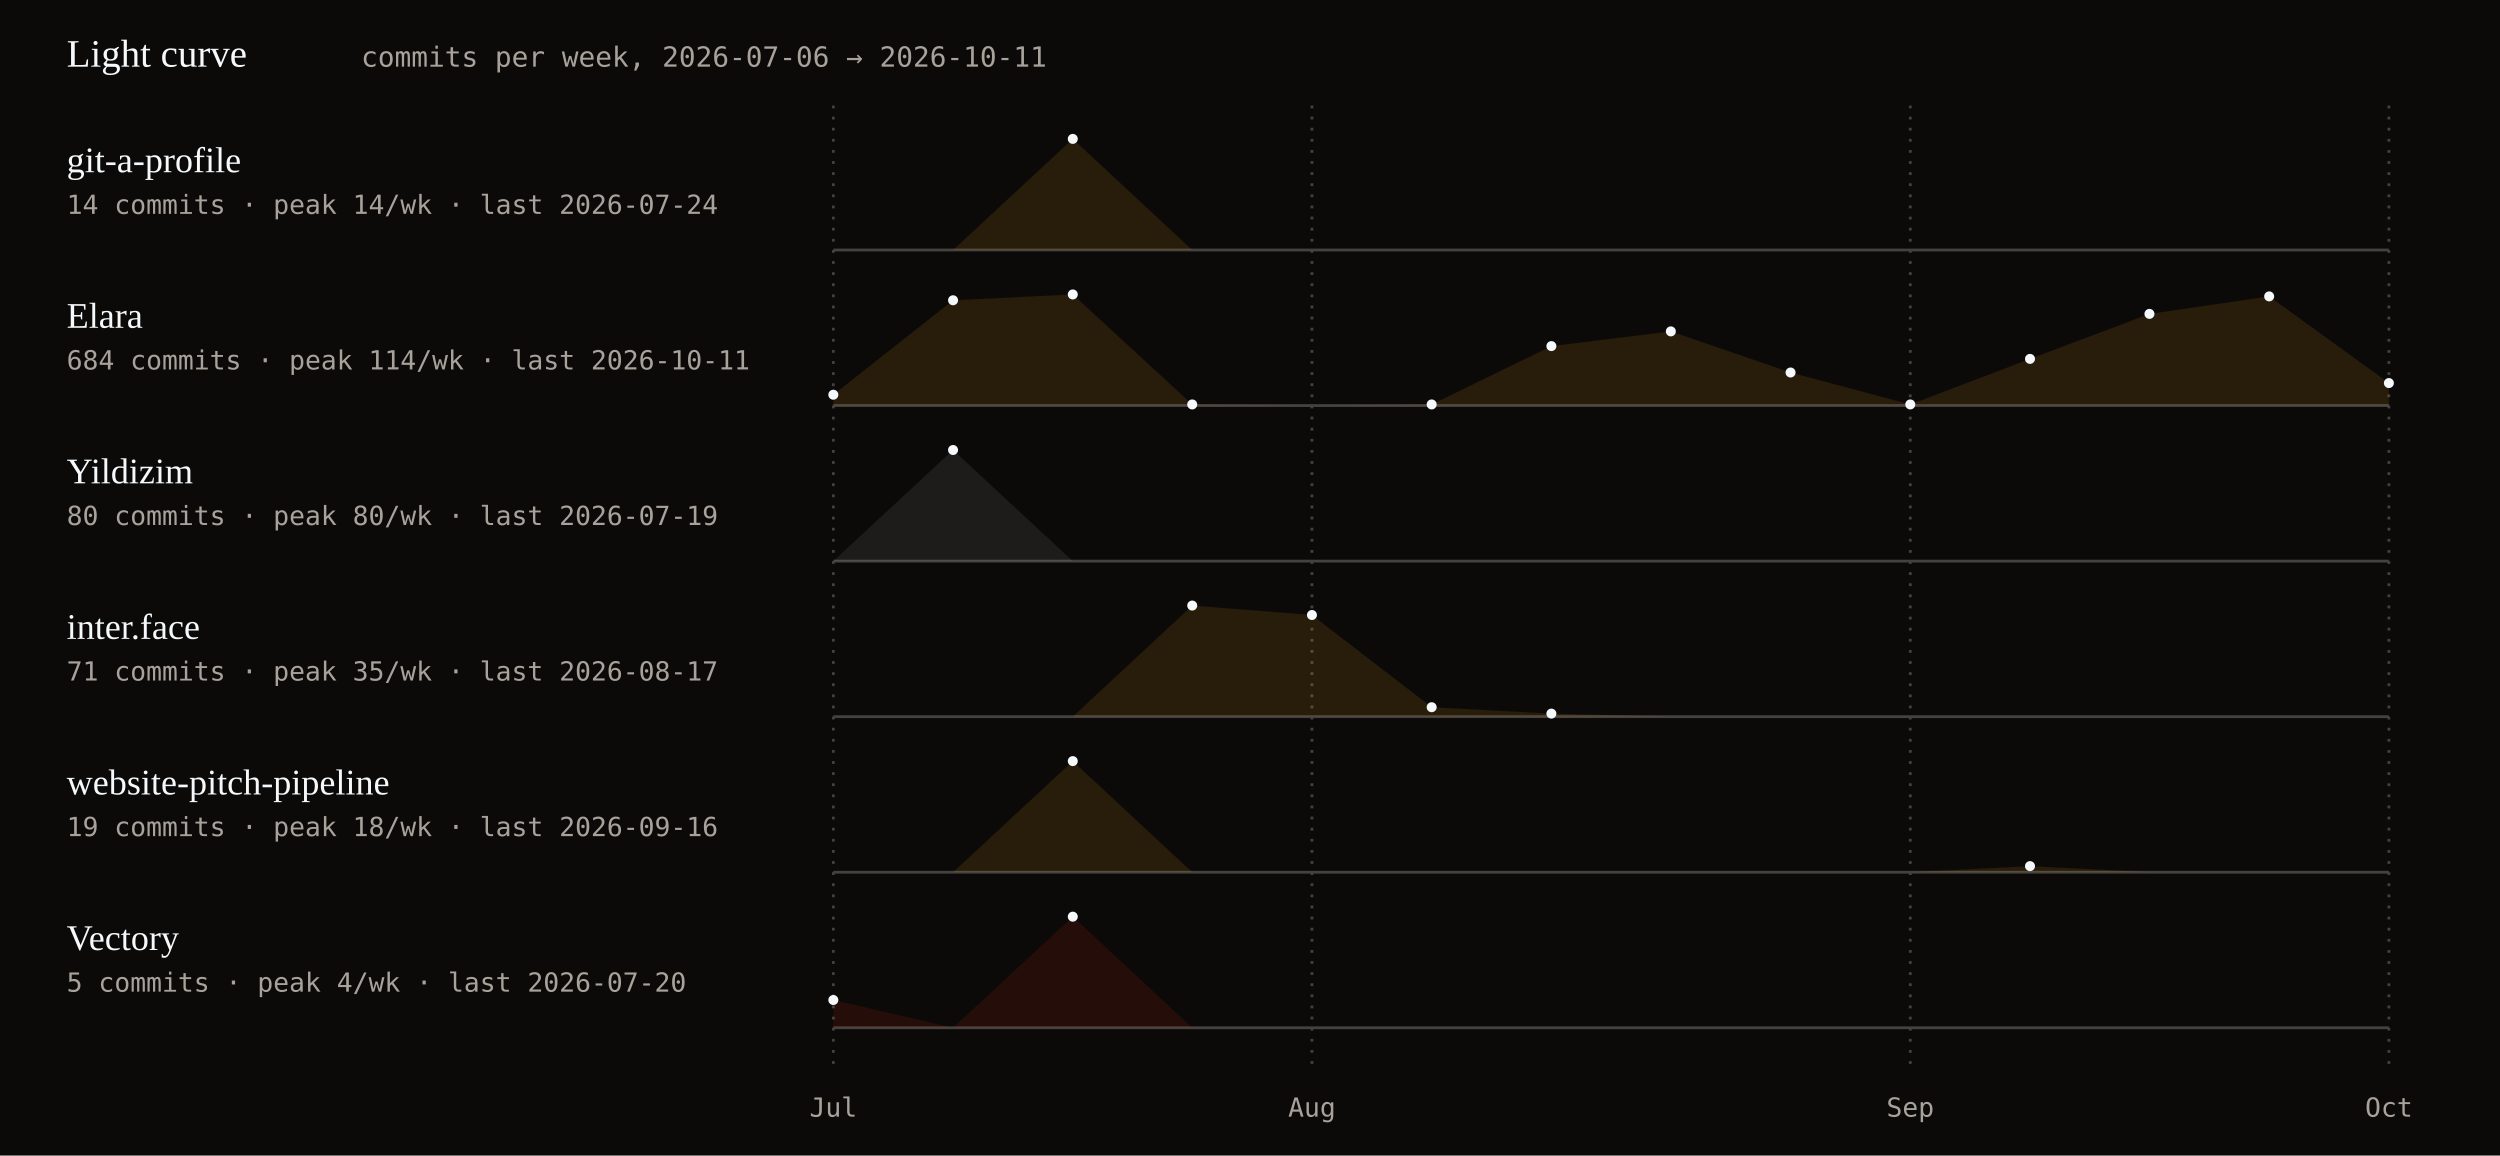
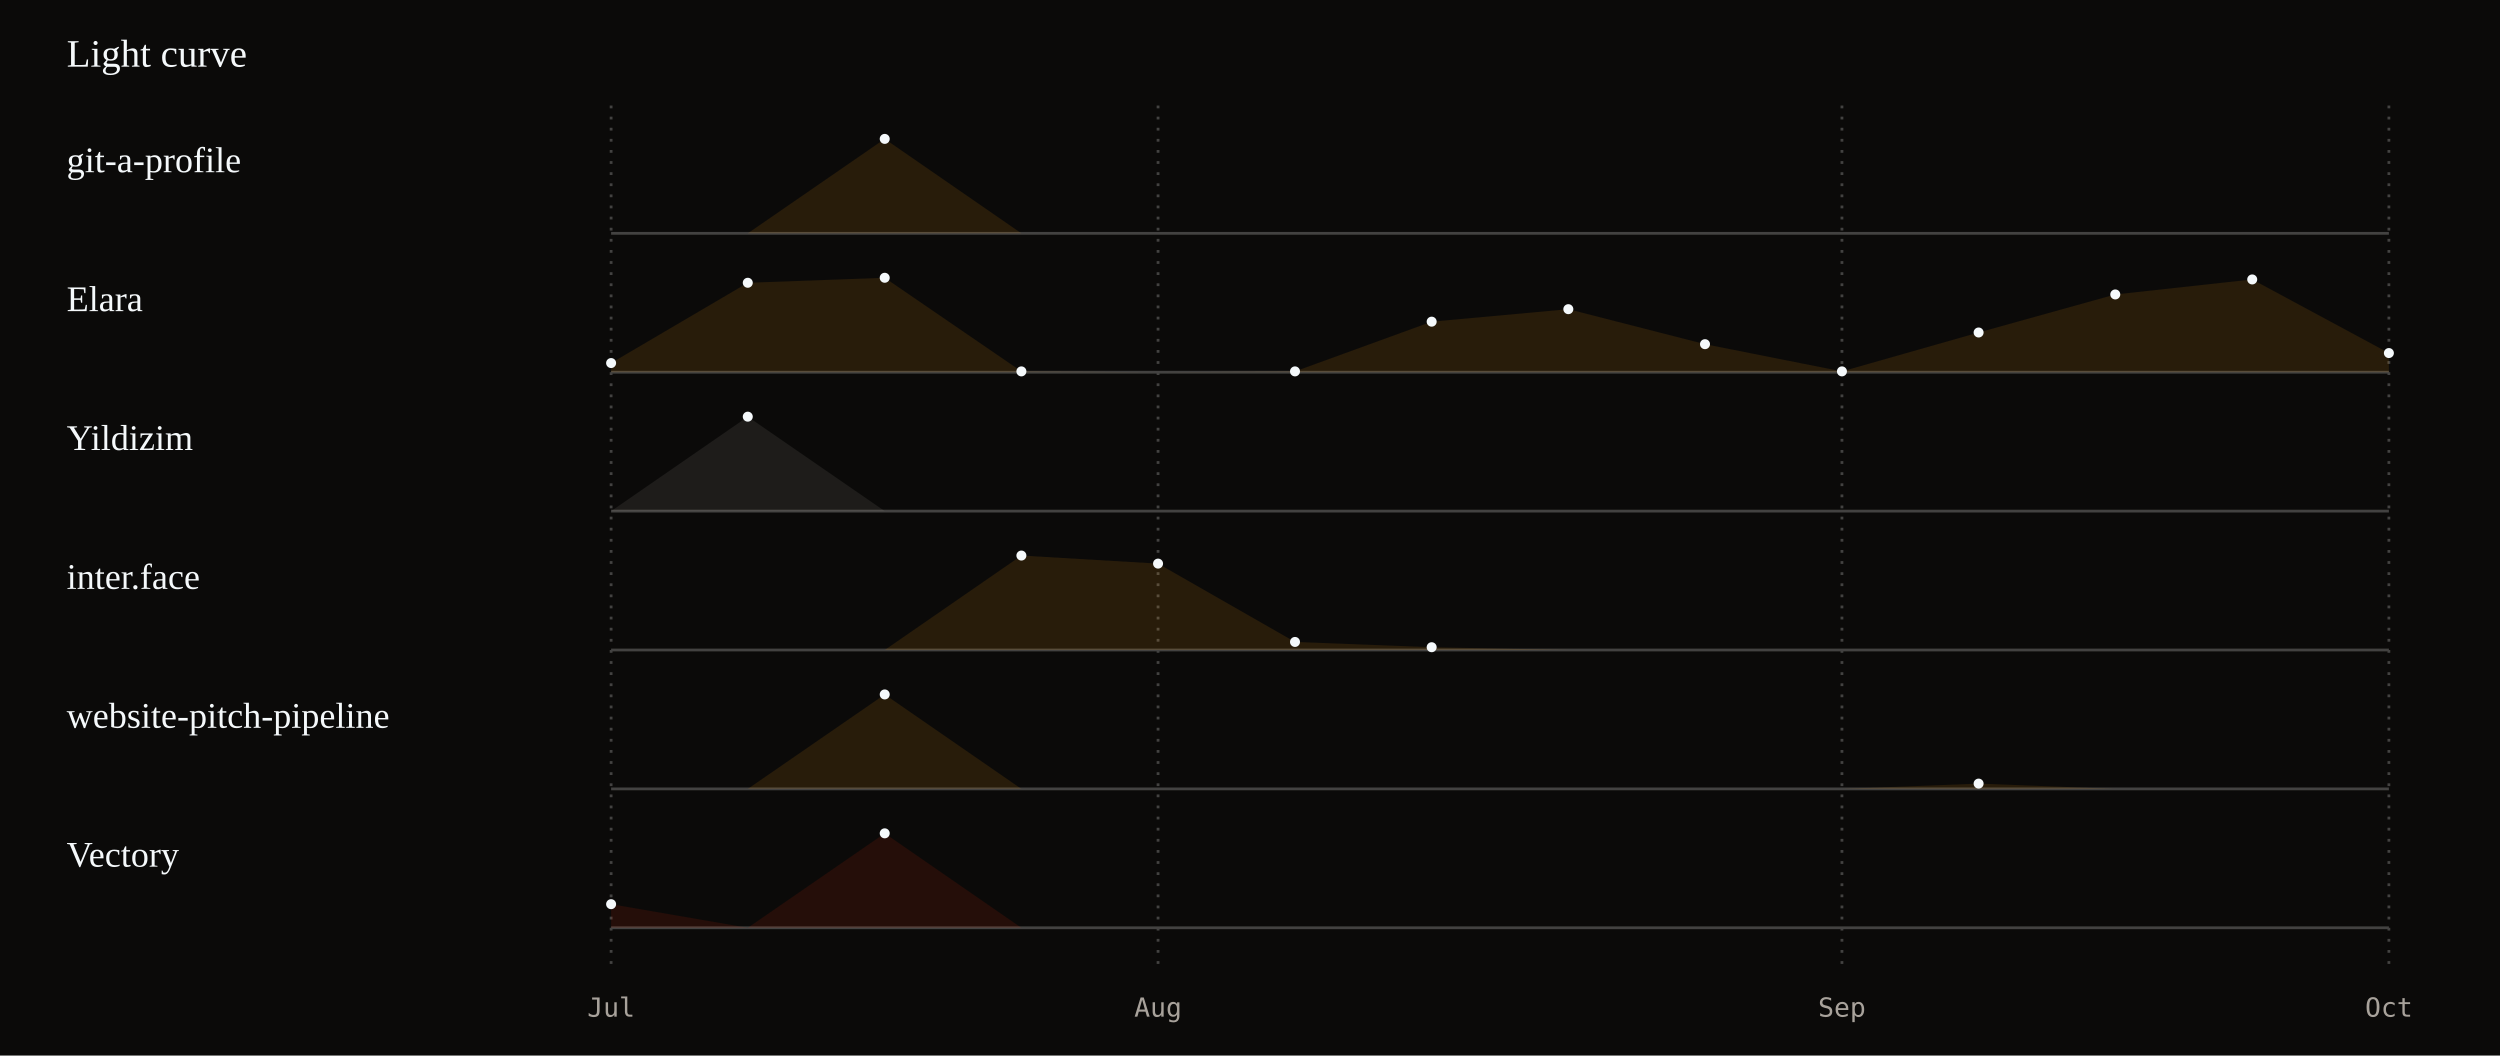
- <svg xmlns="http://www.w3.org/2000/svg" viewBox="0 0 900 416" width="100%" role="img" aria-labelledby="lt ld">
+ <svg xmlns="http://www.w3.org/2000/svg" viewBox="0 0 900 380" width="100%" role="img" aria-labelledby="lt ld">
  <style>text{font-family:ui-monospace, SFMono-Regular, Menlo, Consolas, monospace;fill:#f5f9fb} .serif{font-family:Georgia, 'Iowan Old Style', 'Times New Roman', serif} .mut{fill:#a8a29b}
.trace{stroke-dasharray:2000;stroke-dashoffset:2000;animation:draw 3s ease-out forwards} @keyframes draw{to{stroke-dashoffset:0}} @media (prefers-reduced-motion: reduce){ .spin,.tw,.pulse,.trace{animation:none !important} }
@media (prefers-reduced-motion: reduce){.trace{stroke-dashoffset:0}}</style>
-   <rect width="900" height="416" fill="#0b0a09" />
+   <rect width="900" height="380" fill="#0b0a09" />
  <text x="24" y="24" font-size="14" class="serif">Light curve</text>
-   <text x="130" y="24" font-size="10" class="mut">commits per week, 2026-07-06 → 2026-10-11</text>
-   <line x1="300.0" y1="38" x2="300.0" y2="386" stroke="#434241" stroke-dasharray="1 3" />
-   <text x="300.0" y="402" font-size="9.5" class="mut" text-anchor="middle">Jul</text>
-   <line x1="472.3" y1="38" x2="472.3" y2="386" stroke="#434241" stroke-dasharray="1 3" />
-   <text x="472.3" y="402" font-size="9.5" class="mut" text-anchor="middle">Aug</text>
-   <line x1="687.7" y1="38" x2="687.7" y2="386" stroke="#434241" stroke-dasharray="1 3" />
-   <text x="687.7" y="402" font-size="9.5" class="mut" text-anchor="middle">Sep</text>
-   <line x1="860.0" y1="38" x2="860.0" y2="386" stroke="#434241" stroke-dasharray="1 3" />
-   <text x="860.0" y="402" font-size="9.5" class="mut" text-anchor="middle">Oct</text>
-   <line x1="300" y1="90" x2="860" y2="90" stroke="#434241" />
+   <line x1="220.0" y1="38" x2="220.0" y2="350" stroke="#434241" stroke-dasharray="1 3" />
+   <text x="220.0" y="366" font-size="9.5" class="mut" text-anchor="middle">Jul</text>
+   <line x1="416.9" y1="38" x2="416.9" y2="350" stroke="#434241" stroke-dasharray="1 3" />
+   <text x="416.9" y="366" font-size="9.5" class="mut" text-anchor="middle">Aug</text>
+   <line x1="663.1" y1="38" x2="663.1" y2="350" stroke="#434241" stroke-dasharray="1 3" />
+   <text x="663.1" y="366" font-size="9.5" class="mut" text-anchor="middle">Sep</text>
+   <line x1="860.0" y1="38" x2="860.0" y2="350" stroke="#434241" stroke-dasharray="1 3" />
+   <text x="860.0" y="366" font-size="9.5" class="mut" text-anchor="middle">Oct</text>
+   <line x1="220" y1="84" x2="860" y2="84" stroke="#434241" />
  <text x="24" y="62" font-size="13" class="serif">git-a-profile</text>
-   <text x="24" y="77" font-size="9.5" class="mut">14 commits · peak 14/wk · last 2026-07-24</text>
-   <polygon points="300,90 300.0,90.0 343.1,90.0 386.2,50.0 429.2,90.0 472.3,90.0 515.4,90.0 558.5,90.0 601.5,90.0 644.6,90.0 687.7,90.0 730.8,90.0 773.8,90.0 816.9,90.0 860.0,90.0 860.0,90" fill="#fd9f13" opacity=".12" />
-   <polyline class="trace" points="300.0,90.0 343.1,90.0 386.2,50.0 429.2,90.0 472.3,90.0 515.4,90.0 558.5,90.0 601.5,90.0 644.6,90.0 687.7,90.0 730.8,90.0 773.8,90.0 816.9,90.0 860.0,90.0" fill="none" stroke="#fd9f13" stroke-width="1.5" stroke-linejoin="round" />
-   <circle cx="386.2" cy="50.0" r="1.8" fill="#f5f9fb" />
-   <line x1="300" y1="146" x2="860" y2="146" stroke="#434241" />
-   <text x="24" y="118" font-size="13" class="serif">Elara</text>
-   <text x="24" y="133" font-size="9.5" class="mut">684 commits · peak 114/wk · last 2026-10-11</text>
-   <polygon points="300,146 300.0,142.1 343.1,108.1 386.2,106.0 429.2,145.6 472.3,146.0 515.4,145.6 558.5,124.6 601.5,119.3 644.6,134.1 687.7,145.6 730.8,129.2 773.8,113.0 816.9,106.7 860.0,137.9 860.0,146" fill="#fd9f13" opacity=".12" />
-   <polyline class="trace" points="300.0,142.1 343.1,108.1 386.2,106.0 429.2,145.6 472.3,146.0 515.4,145.6 558.5,124.6 601.5,119.3 644.6,134.1 687.7,145.6 730.8,129.2 773.8,113.0 816.9,106.7 860.0,137.9" fill="none" stroke="#fd9f13" stroke-width="1.5" stroke-linejoin="round" />
-   <circle cx="300.0" cy="142.1" r="1.8" fill="#f5f9fb" />
-   <circle cx="343.1" cy="108.1" r="1.8" fill="#f5f9fb" />
-   <circle cx="386.2" cy="106.0" r="1.8" fill="#f5f9fb" />
-   <circle cx="429.2" cy="145.6" r="1.8" fill="#f5f9fb" />
-   <circle cx="515.4" cy="145.6" r="1.8" fill="#f5f9fb" />
-   <circle cx="558.5" cy="124.6" r="1.8" fill="#f5f9fb" />
-   <circle cx="601.5" cy="119.3" r="1.8" fill="#f5f9fb" />
-   <circle cx="644.6" cy="134.1" r="1.8" fill="#f5f9fb" />
-   <circle cx="687.7" cy="145.6" r="1.8" fill="#f5f9fb" />
-   <circle cx="730.8" cy="129.2" r="1.8" fill="#f5f9fb" />
-   <circle cx="773.8" cy="113.0" r="1.8" fill="#f5f9fb" />
-   <circle cx="816.9" cy="106.7" r="1.8" fill="#f5f9fb" />
-   <circle cx="860.0" cy="137.9" r="1.8" fill="#f5f9fb" />
-   <line x1="300" y1="202" x2="860" y2="202" stroke="#434241" />
-   <text x="24" y="174" font-size="13" class="serif">Yildizim</text>
-   <text x="24" y="189" font-size="9.5" class="mut">80 commits · peak 80/wk · last 2026-07-19</text>
-   <polygon points="300,202 300.0,202.0 343.1,162.0 386.2,202.0 429.2,202.0 472.3,202.0 515.4,202.0 558.5,202.0 601.5,202.0 644.6,202.0 687.7,202.0 730.8,202.0 773.8,202.0 816.9,202.0 860.0,202.0 860.0,202" fill="#a8a29b" opacity=".12" />
-   <polyline class="trace" points="300.0,202.0 343.1,162.0 386.2,202.0 429.2,202.0 472.3,202.0 515.4,202.0 558.5,202.0 601.5,202.0 644.6,202.0 687.7,202.0 730.8,202.0 773.8,202.0 816.9,202.0 860.0,202.0" fill="none" stroke="#a8a29b" stroke-width="1.5" stroke-linejoin="round" />
-   <circle cx="343.1" cy="162.0" r="1.8" fill="#f5f9fb" />
-   <line x1="300" y1="258" x2="860" y2="258" stroke="#434241" />
-   <text x="24" y="230" font-size="13" class="serif">inter.face</text>
-   <text x="24" y="245" font-size="9.5" class="mut">71 commits · peak 35/wk · last 2026-08-17</text>
-   <polygon points="300,258 300.0,258.0 343.1,258.0 386.2,258.0 429.2,218.0 472.3,221.4 515.4,254.6 558.5,256.9 601.5,258.0 644.6,258.0 687.7,258.0 730.8,258.0 773.8,258.0 816.9,258.0 860.0,258.0 860.0,258" fill="#fd9f13" opacity=".12" />
-   <polyline class="trace" points="300.0,258.0 343.1,258.0 386.2,258.0 429.2,218.0 472.3,221.4 515.4,254.6 558.5,256.9 601.5,258.0 644.6,258.0 687.7,258.0 730.8,258.0 773.8,258.0 816.9,258.0 860.0,258.0" fill="none" stroke="#fd9f13" stroke-width="1.5" stroke-linejoin="round" />
-   <circle cx="429.2" cy="218.0" r="1.8" fill="#f5f9fb" />
-   <circle cx="472.3" cy="221.4" r="1.8" fill="#f5f9fb" />
-   <circle cx="515.4" cy="254.6" r="1.8" fill="#f5f9fb" />
-   <circle cx="558.5" cy="256.9" r="1.8" fill="#f5f9fb" />
-   <line x1="300" y1="314" x2="860" y2="314" stroke="#434241" />
-   <text x="24" y="286" font-size="13" class="serif">website-pitch-pipeline</text>
-   <text x="24" y="301" font-size="9.5" class="mut">19 commits · peak 18/wk · last 2026-09-16</text>
-   <polygon points="300,314 300.0,314.0 343.1,314.0 386.2,274.0 429.2,314.0 472.3,314.0 515.4,314.0 558.5,314.0 601.5,314.0 644.6,314.0 687.7,314.0 730.8,311.8 773.8,314.0 816.9,314.0 860.0,314.0 860.0,314" fill="#fd9f13" opacity=".12" />
-   <polyline class="trace" points="300.0,314.0 343.1,314.0 386.2,274.0 429.2,314.0 472.3,314.0 515.4,314.0 558.5,314.0 601.5,314.0 644.6,314.0 687.7,314.0 730.8,311.8 773.8,314.0 816.9,314.0 860.0,314.0" fill="none" stroke="#fd9f13" stroke-width="1.5" stroke-linejoin="round" />
-   <circle cx="386.2" cy="274.0" r="1.8" fill="#f5f9fb" />
-   <circle cx="730.8" cy="311.8" r="1.8" fill="#f5f9fb" />
-   <line x1="300" y1="370" x2="860" y2="370" stroke="#434241" />
-   <text x="24" y="342" font-size="13" class="serif">Vectory</text>
-   <text x="24" y="357" font-size="9.5" class="mut">5 commits · peak 4/wk · last 2026-07-20</text>
-   <polygon points="300,370 300.0,360.0 343.1,370.0 386.2,330.0 429.2,370.0 472.3,370.0 515.4,370.0 558.5,370.0 601.5,370.0 644.6,370.0 687.7,370.0 730.8,370.0 773.8,370.0 816.9,370.0 860.0,370.0 860.0,370" fill="#e62706" opacity=".12" />
-   <polyline class="trace" points="300.0,360.0 343.1,370.0 386.2,330.0 429.2,370.0 472.3,370.0 515.4,370.0 558.5,370.0 601.5,370.0 644.6,370.0 687.7,370.0 730.8,370.0 773.8,370.0 816.9,370.0 860.0,370.0" fill="none" stroke="#e62706" stroke-width="1.5" stroke-linejoin="round" />
-   <circle cx="300.0" cy="360.0" r="1.8" fill="#f5f9fb" />
-   <circle cx="386.2" cy="330.0" r="1.8" fill="#f5f9fb" />
+   <polygon points="220,84 220.0,84.0 269.2,84.0 318.5,50.0 367.7,84.0 416.9,84.0 466.2,84.0 515.4,84.0 564.6,84.0 613.8,84.0 663.1,84.0 712.3,84.0 761.5,84.0 810.8,84.0 860.0,84.0 860.0,84" fill="#fd9f13" opacity=".12" />
+   <polyline class="trace" points="220.0,84.0 269.2,84.0 318.5,50.0 367.7,84.0 416.9,84.0 466.2,84.0 515.4,84.0 564.6,84.0 613.8,84.0 663.1,84.0 712.3,84.0 761.5,84.0 810.8,84.0 860.0,84.0" fill="none" stroke="#fd9f13" stroke-width="1.5" stroke-linejoin="round" />
+   <circle cx="318.5" cy="50.0" r="1.8" fill="#f5f9fb" />
+   <line x1="220" y1="134" x2="860" y2="134" stroke="#434241" />
+   <text x="24" y="112" font-size="13" class="serif">Elara</text>
+   <polygon points="220,134 220.0,130.7 269.2,101.8 318.5,100.0 367.7,133.7 416.9,134.0 466.2,133.7 515.4,115.8 564.6,111.3 613.8,123.9 663.1,133.7 712.3,119.7 761.5,106.0 810.8,100.6 860.0,127.1 860.0,134" fill="#fd9f13" opacity=".12" />
+   <polyline class="trace" points="220.0,130.7 269.2,101.8 318.5,100.0 367.7,133.7 416.9,134.0 466.2,133.7 515.4,115.8 564.6,111.3 613.8,123.9 663.1,133.7 712.3,119.7 761.5,106.0 810.8,100.6 860.0,127.1" fill="none" stroke="#fd9f13" stroke-width="1.5" stroke-linejoin="round" />
+   <circle cx="220.0" cy="130.7" r="1.8" fill="#f5f9fb" />
+   <circle cx="269.2" cy="101.8" r="1.8" fill="#f5f9fb" />
+   <circle cx="318.5" cy="100.0" r="1.8" fill="#f5f9fb" />
+   <circle cx="367.7" cy="133.7" r="1.8" fill="#f5f9fb" />
+   <circle cx="466.2" cy="133.7" r="1.8" fill="#f5f9fb" />
+   <circle cx="515.4" cy="115.8" r="1.8" fill="#f5f9fb" />
+   <circle cx="564.6" cy="111.3" r="1.8" fill="#f5f9fb" />
+   <circle cx="613.8" cy="123.9" r="1.8" fill="#f5f9fb" />
+   <circle cx="663.1" cy="133.7" r="1.8" fill="#f5f9fb" />
+   <circle cx="712.3" cy="119.7" r="1.8" fill="#f5f9fb" />
+   <circle cx="761.5" cy="106.0" r="1.8" fill="#f5f9fb" />
+   <circle cx="810.8" cy="100.6" r="1.8" fill="#f5f9fb" />
+   <circle cx="860.0" cy="127.1" r="1.8" fill="#f5f9fb" />
+   <line x1="220" y1="184" x2="860" y2="184" stroke="#434241" />
+   <text x="24" y="162" font-size="13" class="serif">Yildizim</text>
+   <polygon points="220,184 220.0,184.0 269.2,150.0 318.5,184.0 367.7,184.0 416.9,184.0 466.2,184.0 515.4,184.0 564.6,184.0 613.8,184.0 663.1,184.0 712.3,184.0 761.5,184.0 810.8,184.0 860.0,184.0 860.0,184" fill="#a8a29b" opacity=".12" />
+   <polyline class="trace" points="220.0,184.0 269.2,150.0 318.5,184.0 367.7,184.0 416.9,184.0 466.2,184.0 515.4,184.0 564.6,184.0 613.8,184.0 663.1,184.0 712.3,184.0 761.5,184.0 810.8,184.0 860.0,184.0" fill="none" stroke="#a8a29b" stroke-width="1.5" stroke-linejoin="round" />
+   <circle cx="269.2" cy="150.0" r="1.8" fill="#f5f9fb" />
+   <line x1="220" y1="234" x2="860" y2="234" stroke="#434241" />
+   <text x="24" y="212" font-size="13" class="serif">inter.face</text>
+   <polygon points="220,234 220.0,234.0 269.2,234.0 318.5,234.0 367.7,200.0 416.9,202.9 466.2,231.1 515.4,233.0 564.6,234.0 613.8,234.0 663.1,234.0 712.3,234.0 761.5,234.0 810.8,234.0 860.0,234.0 860.0,234" fill="#fd9f13" opacity=".12" />
+   <polyline class="trace" points="220.0,234.0 269.2,234.0 318.5,234.0 367.7,200.0 416.9,202.9 466.2,231.1 515.4,233.0 564.6,234.0 613.8,234.0 663.1,234.0 712.3,234.0 761.5,234.0 810.8,234.0 860.0,234.0" fill="none" stroke="#fd9f13" stroke-width="1.5" stroke-linejoin="round" />
+   <circle cx="367.7" cy="200.0" r="1.8" fill="#f5f9fb" />
+   <circle cx="416.9" cy="202.9" r="1.8" fill="#f5f9fb" />
+   <circle cx="466.2" cy="231.1" r="1.8" fill="#f5f9fb" />
+   <circle cx="515.4" cy="233.0" r="1.8" fill="#f5f9fb" />
+   <line x1="220" y1="284" x2="860" y2="284" stroke="#434241" />
+   <text x="24" y="262" font-size="13" class="serif">website-pitch-pipeline</text>
+   <polygon points="220,284 220.0,284.0 269.2,284.0 318.5,250.0 367.7,284.0 416.9,284.0 466.2,284.0 515.4,284.0 564.6,284.0 613.8,284.0 663.1,284.0 712.3,282.1 761.5,284.0 810.8,284.0 860.0,284.0 860.0,284" fill="#fd9f13" opacity=".12" />
+   <polyline class="trace" points="220.0,284.0 269.2,284.0 318.5,250.0 367.7,284.0 416.9,284.0 466.2,284.0 515.4,284.0 564.6,284.0 613.8,284.0 663.1,284.0 712.3,282.1 761.5,284.0 810.8,284.0 860.0,284.0" fill="none" stroke="#fd9f13" stroke-width="1.5" stroke-linejoin="round" />
+   <circle cx="318.5" cy="250.0" r="1.8" fill="#f5f9fb" />
+   <circle cx="712.3" cy="282.1" r="1.8" fill="#f5f9fb" />
+   <line x1="220" y1="334" x2="860" y2="334" stroke="#434241" />
+   <text x="24" y="312" font-size="13" class="serif">Vectory</text>
+   <polygon points="220,334 220.0,325.5 269.2,334.0 318.5,300.0 367.7,334.0 416.9,334.0 466.2,334.0 515.4,334.0 564.6,334.0 613.8,334.0 663.1,334.0 712.3,334.0 761.5,334.0 810.8,334.0 860.0,334.0 860.0,334" fill="#e62706" opacity=".12" />
+   <polyline class="trace" points="220.0,325.5 269.2,334.0 318.5,300.0 367.7,334.0 416.9,334.0 466.2,334.0 515.4,334.0 564.6,334.0 613.8,334.0 663.1,334.0 712.3,334.0 761.5,334.0 810.8,334.0 860.0,334.0" fill="none" stroke="#e62706" stroke-width="1.5" stroke-linejoin="round" />
+   <circle cx="220.0" cy="325.5" r="1.8" fill="#f5f9fb" />
+   <circle cx="318.5" cy="300.0" r="1.8" fill="#f5f9fb" />
</svg>
